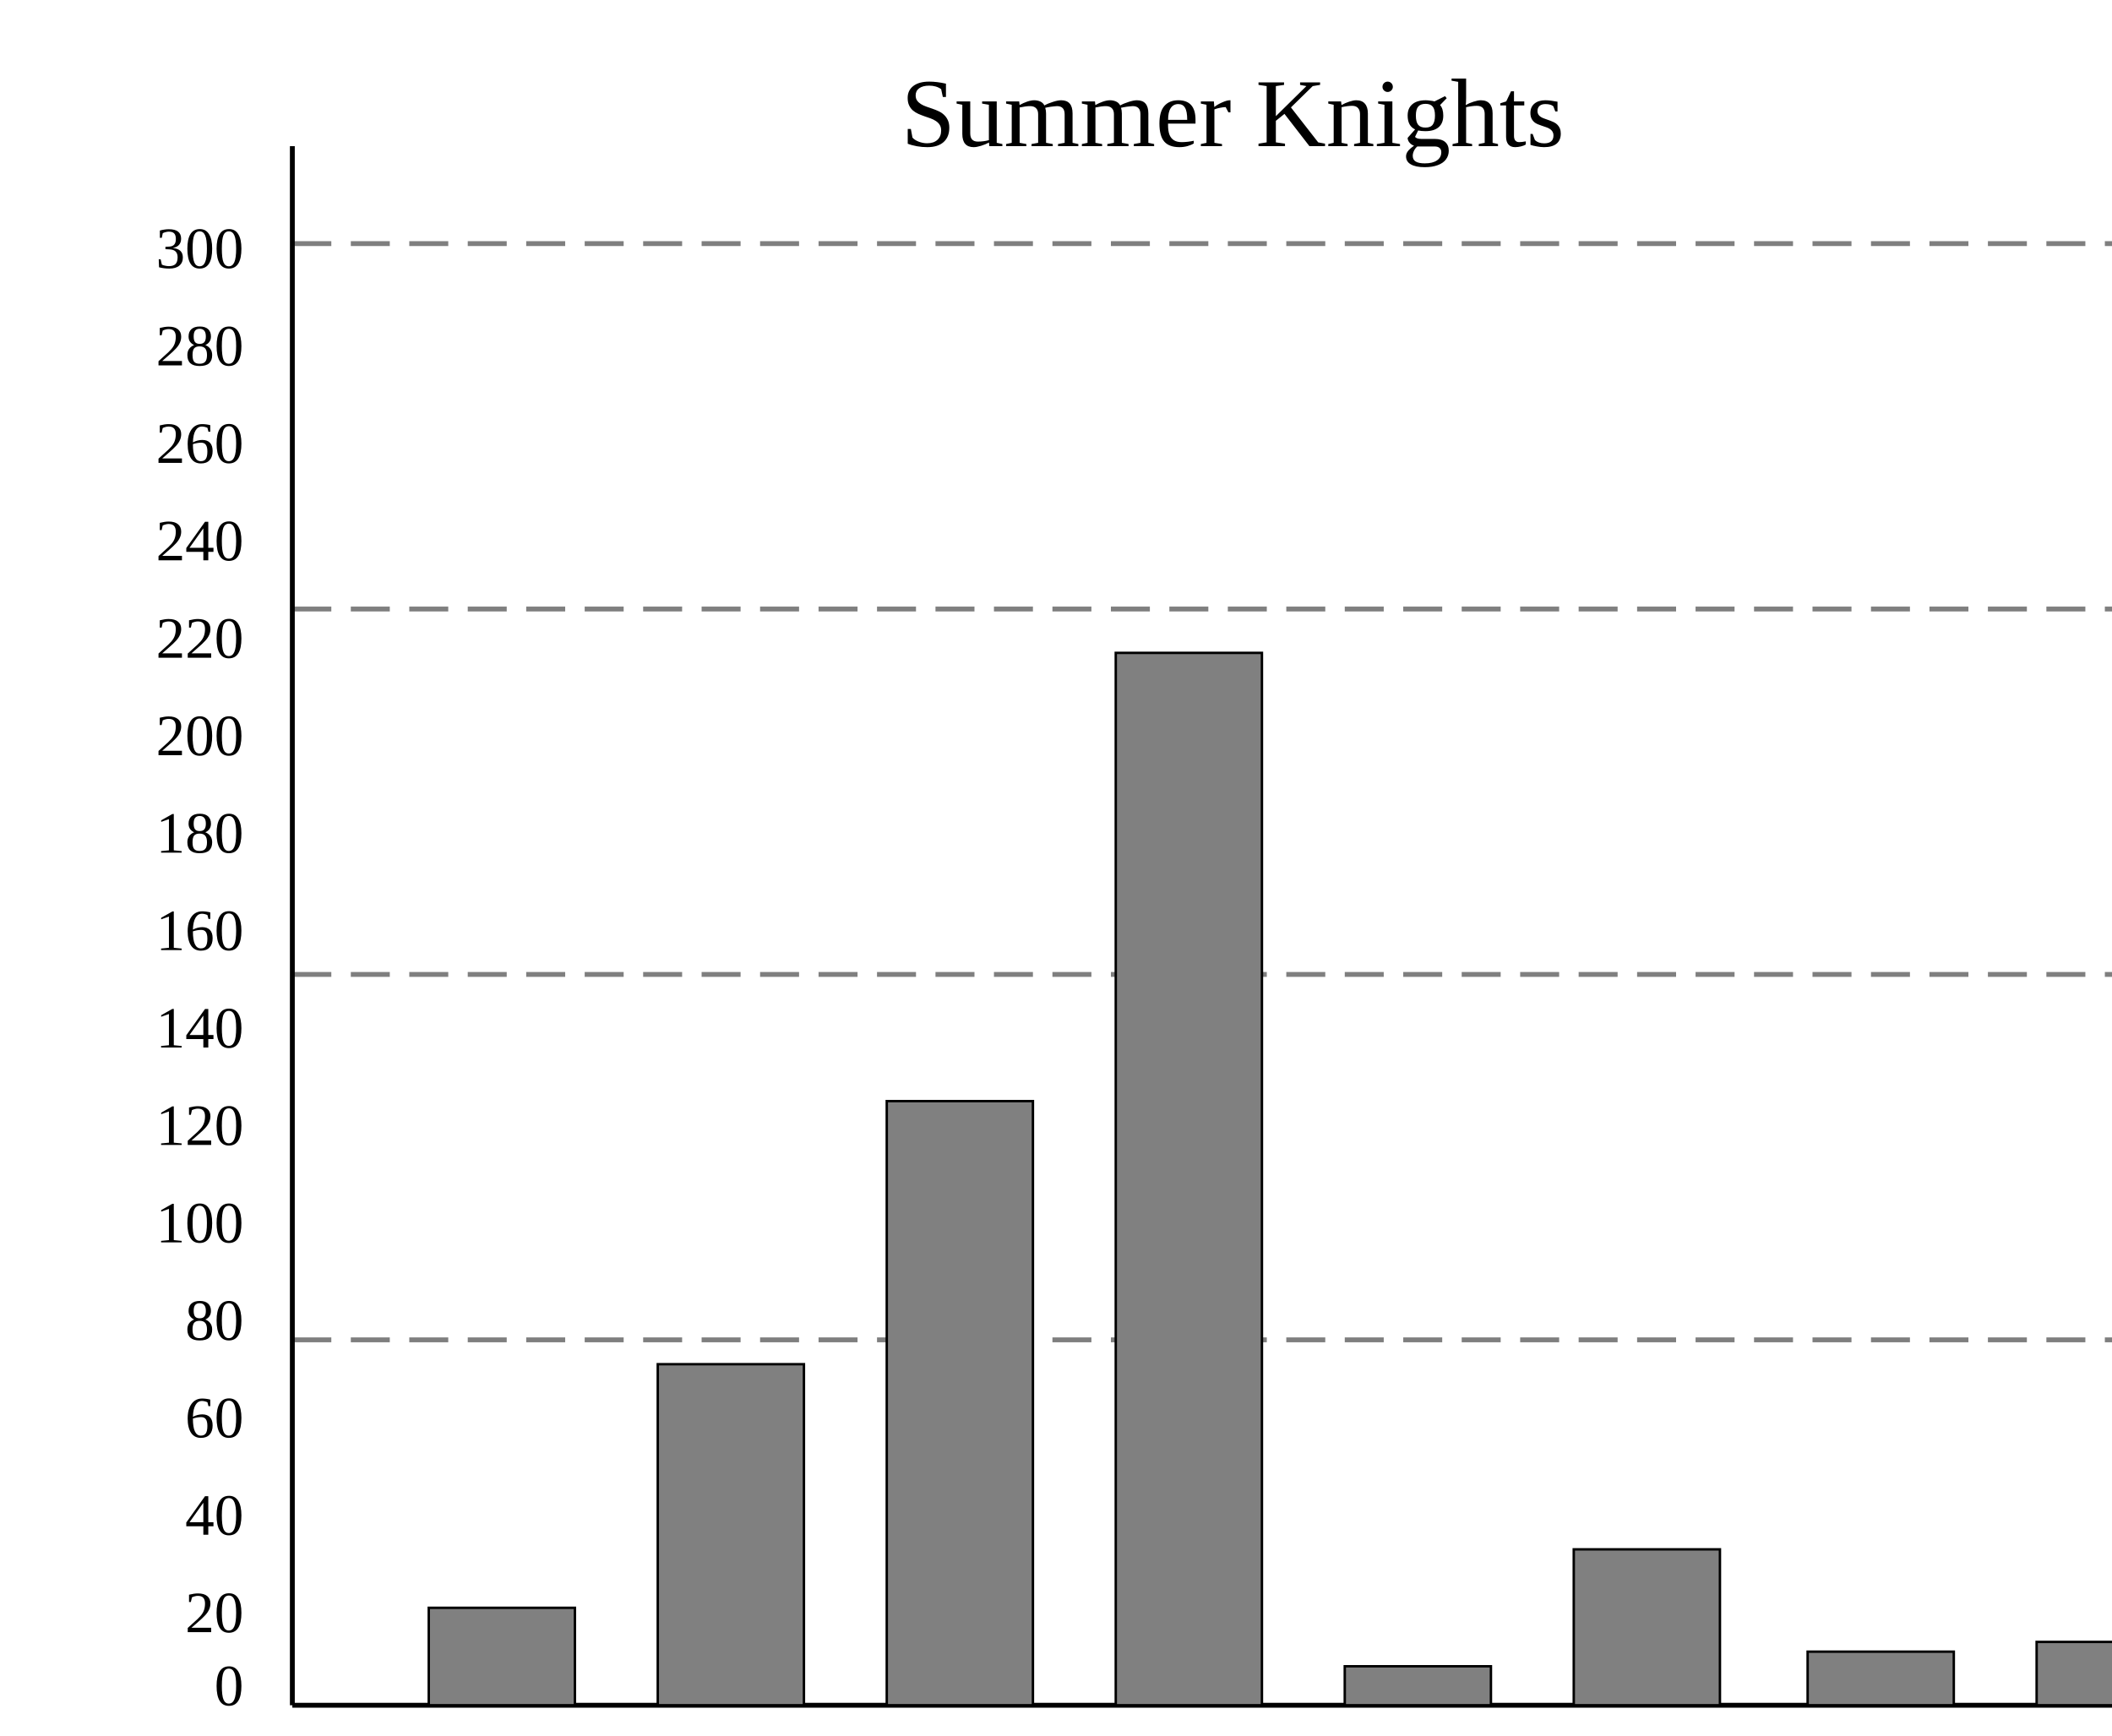
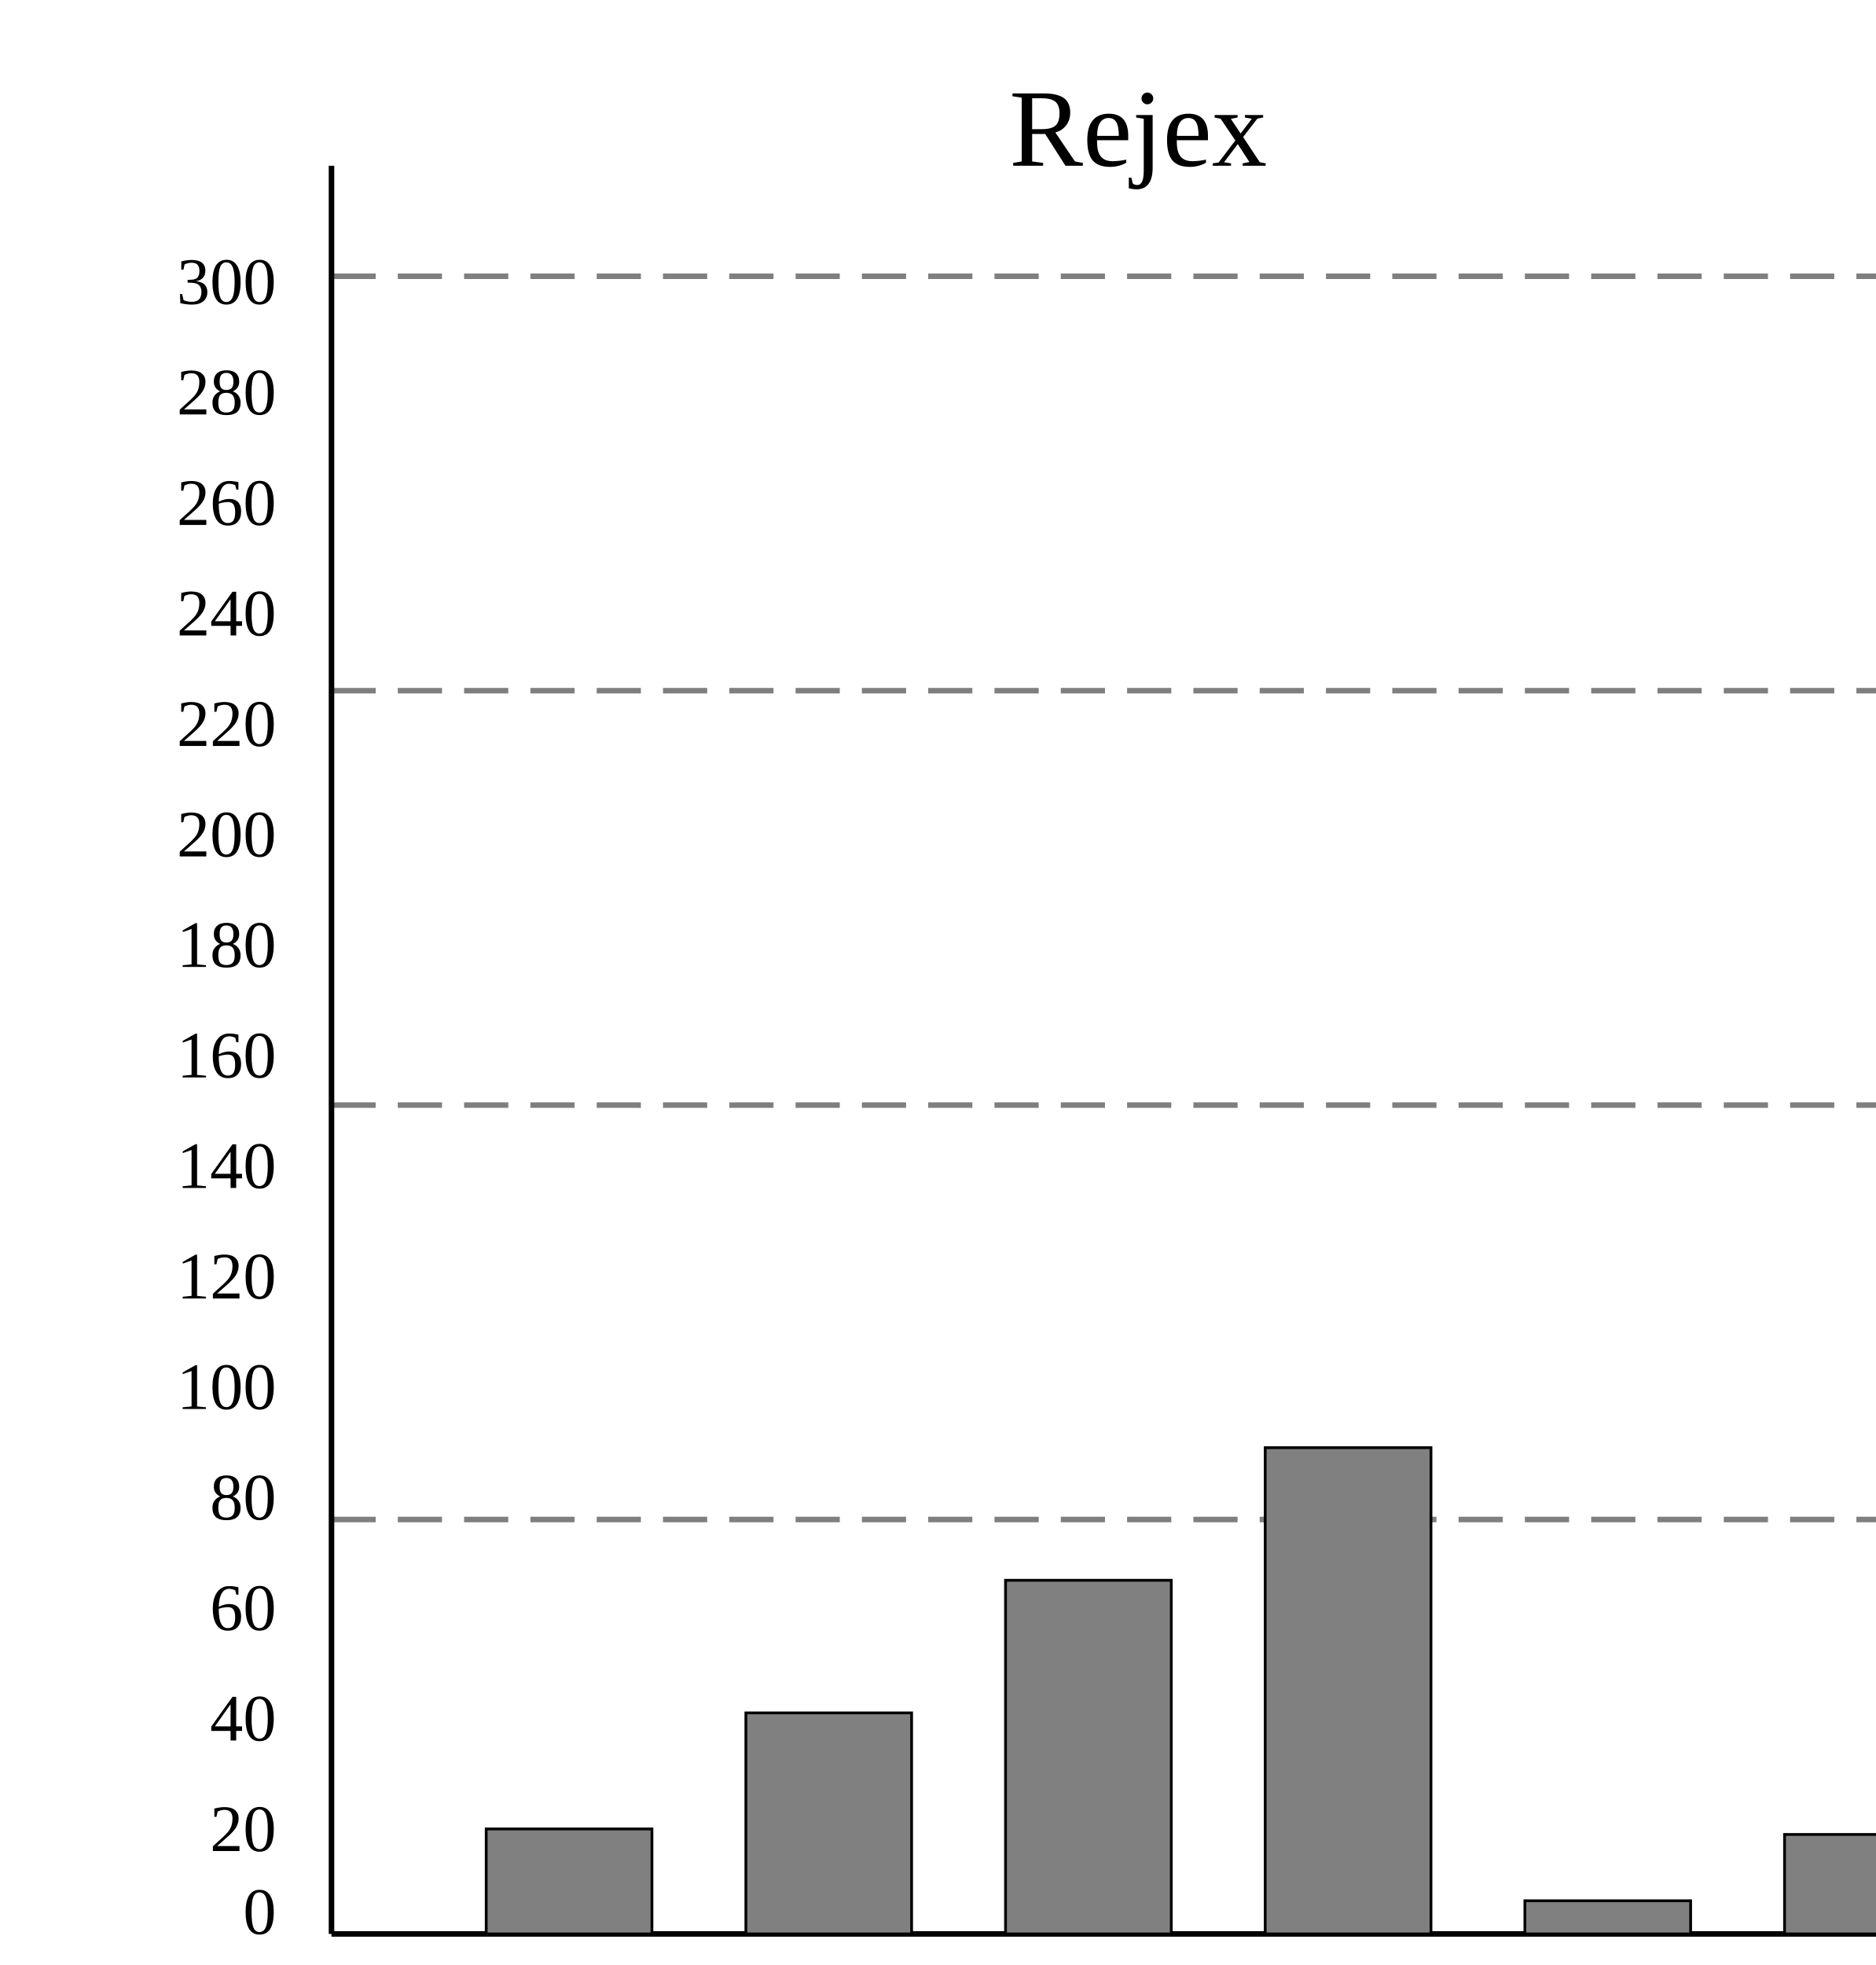
<svg xmlns="http://www.w3.org/2000/svg" height="100%" width="100%">
  <g transform="translate(40, 350)">
-     <text x="213" y="-320" text-anchor="middle" font-size="20px">Summer Knights</text>
+     <text x="166" y="-320" text-anchor="middle" font-size="20px">Rejex</text>
    <line x1="20" x2="20" y1="0" y2="-320" stroke="black" stroke-width="1" />
-     <line x1="20" x2="426" y1="0" y2="0" stroke="black" stroke-width="1" />
-     <line x1="20" x2="426" y1="-75" y2="-75" stroke="black" opacity="0.5" stroke-dasharray="8 4" stroke-width="1" />
-     <line x1="20" x2="426" y1="-150" y2="-150" stroke="black" opacity="0.5" stroke-dasharray="8 4" stroke-width="1" />
-     <line x1="20" x2="426" y1="-225" y2="-225" stroke="black" opacity="0.5" stroke-dasharray="8 4" stroke-width="1" />
-     <line x1="20" x2="426" y1="-300" y2="-300" stroke="black" opacity="0.5" stroke-dasharray="8 4" stroke-width="1" />
+     <line x1="20" x2="332" y1="0" y2="0" stroke="black" stroke-width="1" />
+     <line x1="20" x2="332" y1="-75" y2="-75" stroke="black" opacity="0.5" stroke-dasharray="8 4" stroke-width="1" />
+     <line x1="20" x2="332" y1="-150" y2="-150" stroke="black" opacity="0.5" stroke-dasharray="8 4" stroke-width="1" />
+     <line x1="20" x2="332" y1="-225" y2="-225" stroke="black" opacity="0.5" stroke-dasharray="8 4" stroke-width="1" />
+     <line x1="20" x2="332" y1="-300" y2="-300" stroke="black" opacity="0.5" stroke-dasharray="8 4" stroke-width="1" />
    <text x="10" y="0" text-anchor="end">0</text>
    <text x="10" y="-15" text-anchor="end">20</text>
    <text x="10" y="-35" text-anchor="end">40</text>
    <text x="10" y="-55" text-anchor="end">60</text>
    <text x="10" y="-75" text-anchor="end">80</text>
    <text x="10" y="-95" text-anchor="end">100</text>
    <text x="10" y="-115" text-anchor="end">120</text>
    <text x="10" y="-135" text-anchor="end">140</text>
    <text x="10" y="-155" text-anchor="end">160</text>
    <text x="10" y="-175" text-anchor="end">180</text>
    <text x="10" y="-195" text-anchor="end">200</text>
    <text x="10" y="-215" text-anchor="end">220</text>
    <text x="10" y="-235" text-anchor="end">240</text>
    <text x="10" y="-255" text-anchor="end">260</text>
    <text x="10" y="-275" text-anchor="end">280</text>
    <text x="10" y="-295" text-anchor="end">300</text>
-     <rect x="48" y="-20" stroke="black" stroke-width=".5" fill="gray" width="30" height="20" />
+     <rect x="48" y="-19" stroke="black" stroke-width=".5" fill="gray" width="30" height="19" />
    <text x="63" y="20" text-anchor="middle" font-size="11px">aspect</text>
-     <rect x="95" y="-70" stroke="black" stroke-width=".5" fill="gray" width="30" height="70" />
+     <rect x="95" y="-40" stroke="black" stroke-width=".5" fill="gray" width="30" height="40" />
    <text x="110" y="20" text-anchor="middle" font-size="11px">contraction</text>
-     <rect x="142" y="-124" stroke="black" stroke-width=".5" fill="gray" width="30" height="124" />
+     <rect x="142" y="-64" stroke="black" stroke-width=".5" fill="gray" width="30" height="64" />
    <text x="157" y="20" text-anchor="middle" font-size="11px">deletion</text>
-     <rect x="189" y="-216" stroke="black" stroke-width=".5" fill="gray" width="30" height="216" />
+     <rect x="189" y="-88" stroke="black" stroke-width=".5" fill="gray" width="30" height="88" />
    <text x="204" y="20" text-anchor="middle" font-size="11px">dropping</text>
-     <rect x="236" y="-8" stroke="black" stroke-width=".5" fill="gray" width="30" height="8" />
+     <rect x="236" y="-6" stroke="black" stroke-width=".5" fill="gray" width="30" height="6" />
    <text x="251" y="20" text-anchor="middle" font-size="11px">negative</text>
-     <rect x="283" y="-32" stroke="black" stroke-width=".5" fill="gray" width="30" height="32" />
+     <rect x="283" y="-18" stroke="black" stroke-width=".5" fill="gray" width="30" height="18" />
    <text x="298" y="20" text-anchor="middle" font-size="11px">tense</text>
-     <rect x="331" y="-11" stroke="black" stroke-width=".5" fill="gray" width="30" height="11" />
-     <text x="346" y="20" text-anchor="middle" font-size="11px">compound</text>
-     <rect x="378" y="-13" stroke="black" stroke-width=".5" fill="gray" width="30" height="13" />
-     <text x="393" y="20" text-anchor="middle" font-size="11px">language</text>
  </g>
</svg>
